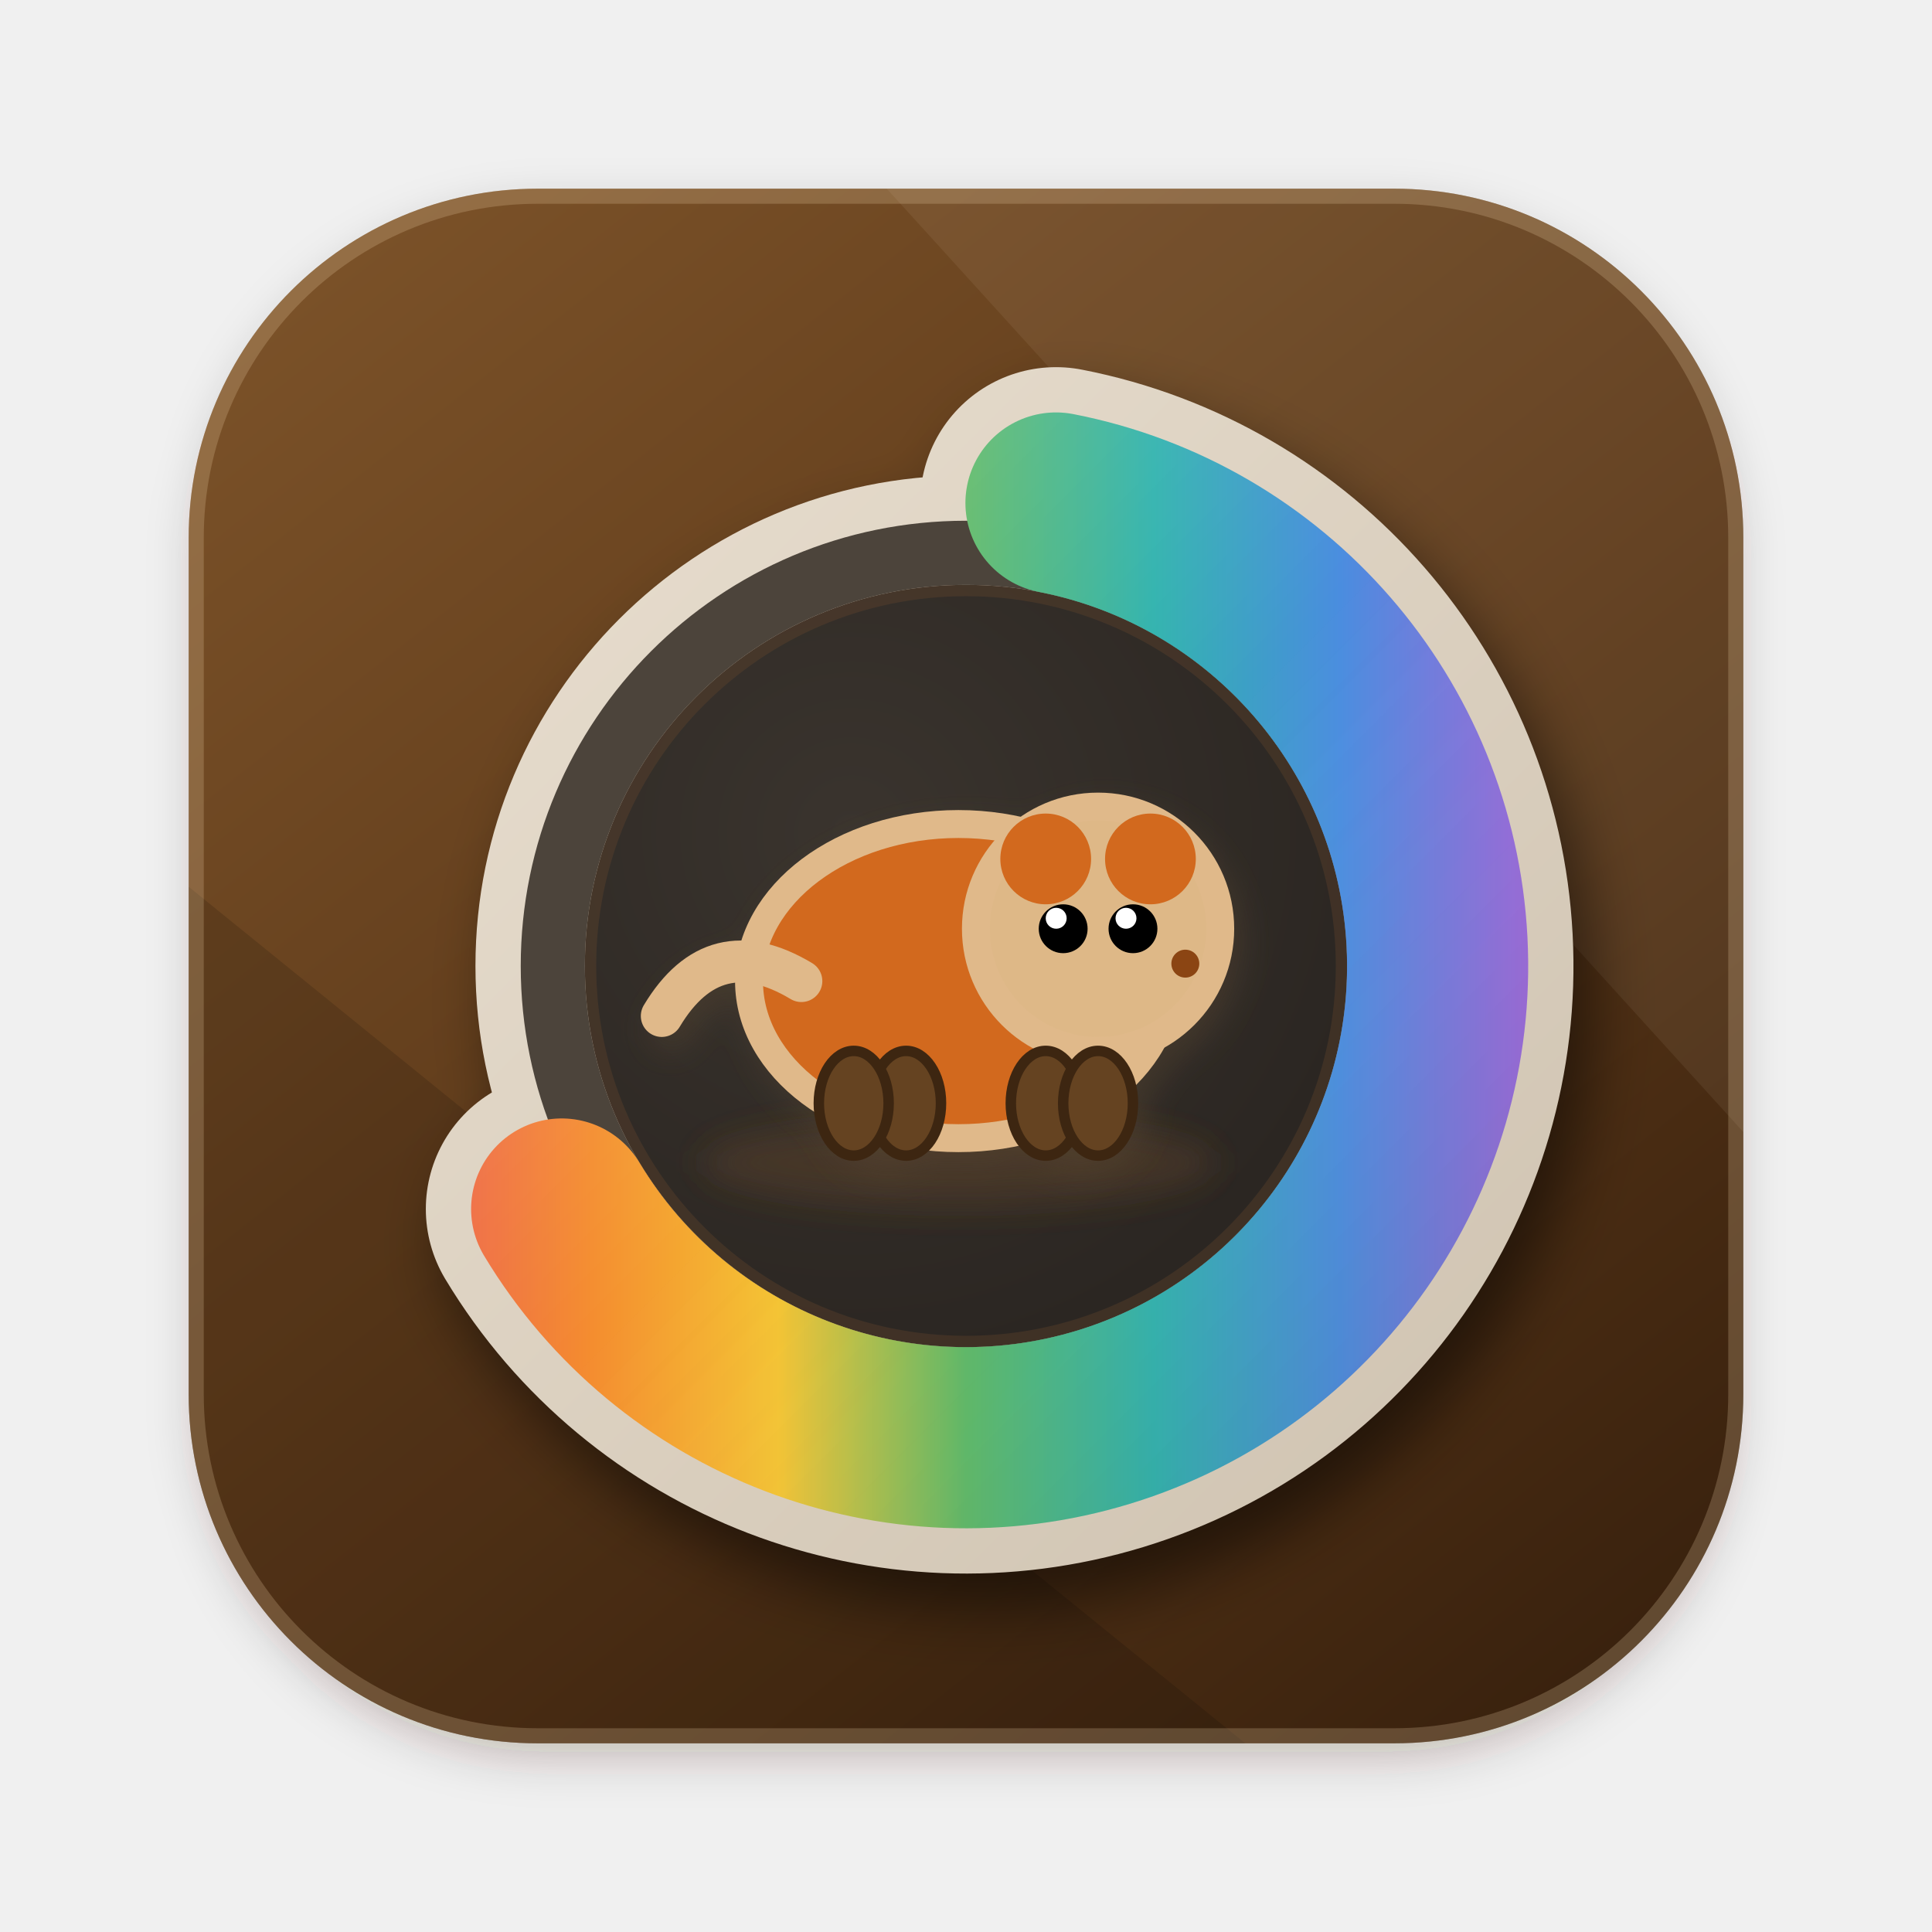
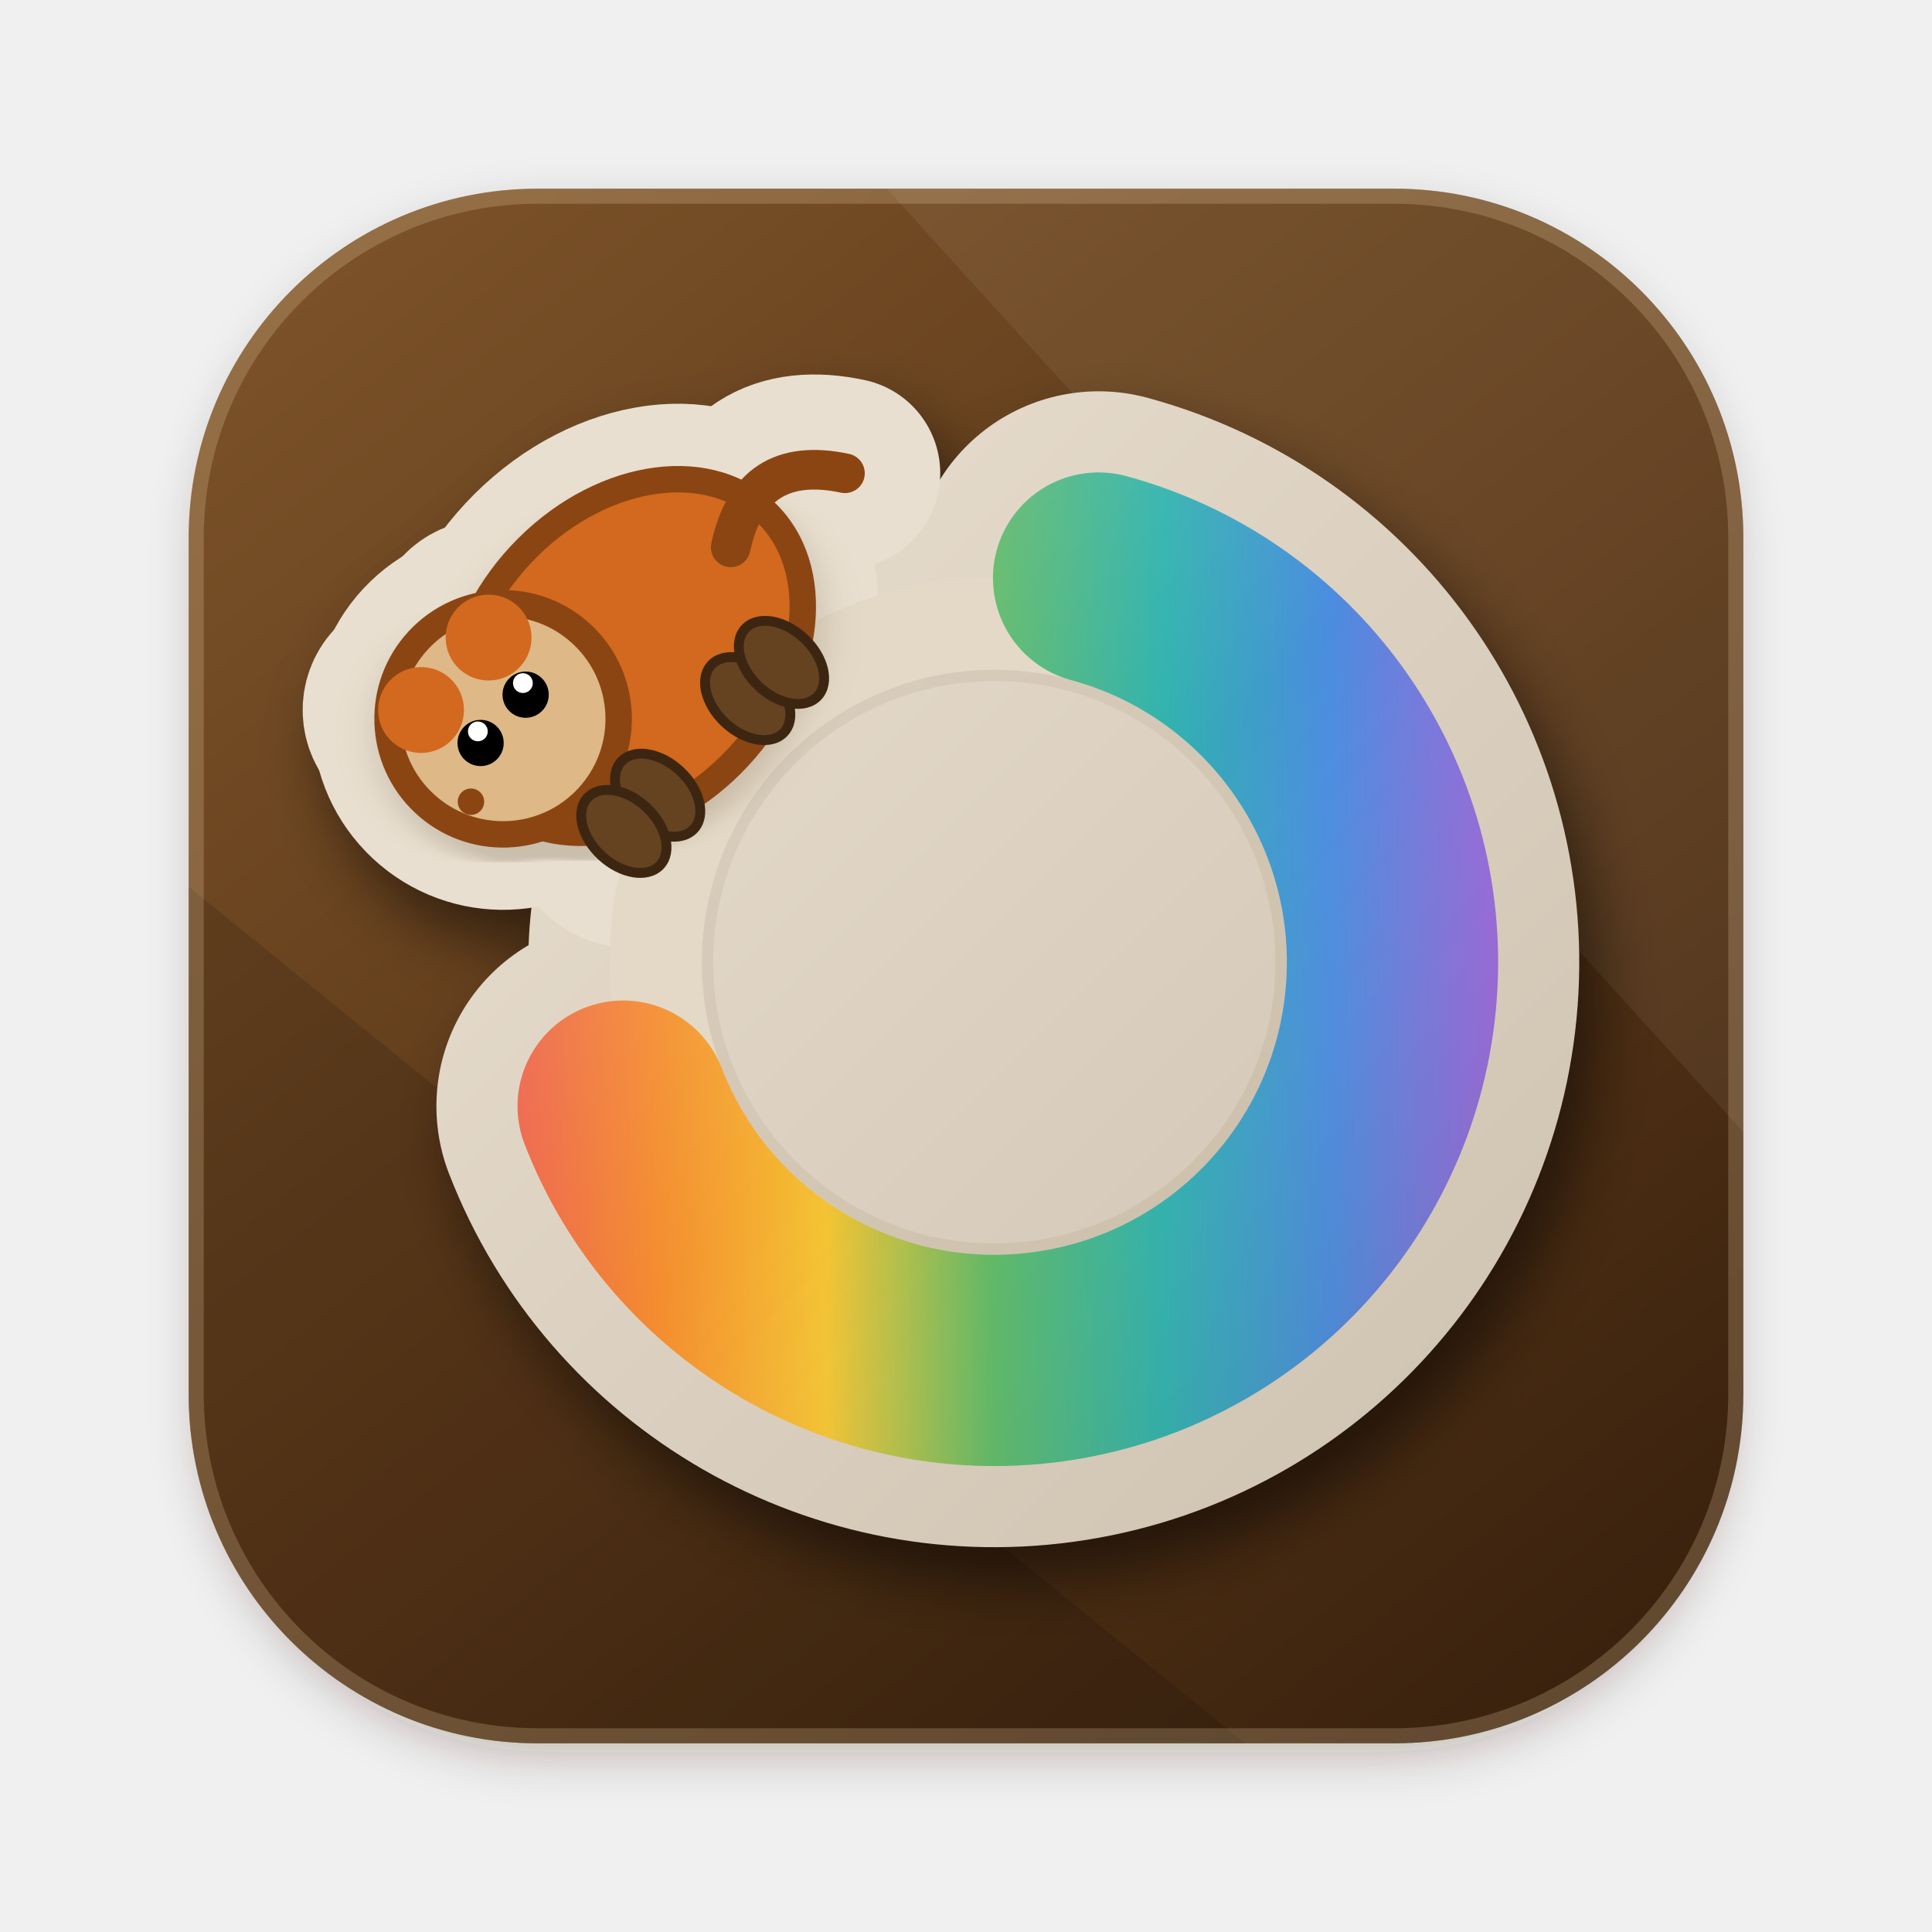
<svg xmlns="http://www.w3.org/2000/svg" viewBox="0 0 1024 1024">
  <defs>
    <linearGradient id="cwd-plate" x1="0.12" y1="0.02" x2="0.88" y2="0.98">
      <stop offset="0" stop-color="#7a5128" />
      <stop offset="0.55" stop-color="#5a3718" />
      <stop offset="1" stop-color="#3a220e" />
    </linearGradient>
    <clipPath id="cwd-clip">
      <rect x="100" y="100" width="824" height="824" rx="185" />
    </clipPath>
    <filter id="cwd-drop" x="-10%" y="-10%" width="120%" height="125%">
      <feGaussianBlur stdDeviation="14" />
    </filter>
    <filter id="cwd-blur" x="-25%" y="-25%" width="150%" height="150%">
      <feGaussianBlur stdDeviation="16" />
    </filter>
-     <filter id="cwd-soft" x="-30%" y="-100%" width="160%" height="300%">
-       <feGaussianBlur stdDeviation="9" />
-     </filter>
    <filter id="cwd-hsoft" x="-30%" y="-40%" width="160%" height="180%">
      <feGaussianBlur stdDeviation="0.45" />
    </filter>
-     <linearGradient id="cwd-sticker" x1="214" y1="214" x2="810" y2="810" gradientUnits="userSpaceOnUse">
+     <linearGradient id="cwd-sticker" x1="260" y1="243" x2="794" y2="777" gradientUnits="userSpaceOnUse">
      <stop offset="0" stop-color="#e9dfd0" />
      <stop offset="1" stop-color="#cfc3b1" />
    </linearGradient>
-     <radialGradient id="cwd-face" cx="451.4" cy="441.3" r="282.8" gradientUnits="userSpaceOnUse">
-       <stop offset="0" stop-color="#3a342e" />
-       <stop offset="1" stop-color="#2b2622" />
+     <radialGradient id="cwd-face" cx="480.5" cy="455.8" r="217" gradientUnits="userSpaceOnUse">
+       <stop offset="0" stop-color="#e9dfd0" />
+       <stop offset="1" stop-color="#cfc3b1" />
    </radialGradient>
-     <linearGradient id="cwd-band" x1="214" y1="0" x2="810" y2="0" gradientUnits="userSpaceOnUse">
+     <linearGradient id="cwd-band" x1="260" y1="0" x2="794" y2="0" gradientUnits="userSpaceOnUse">
      <stop offset="0%" stop-color="#ec5a4b" />
      <stop offset="16.7%" stop-color="#f48d2f" />
      <stop offset="33.3%" stop-color="#f4c332" />
      <stop offset="50%" stop-color="#5cb866" />
      <stop offset="66.7%" stop-color="#2fb2ad" />
      <stop offset="83.3%" stop-color="#4a8ddf" />
      <stop offset="100%" stop-color="#9868d8" />
    </linearGradient>
-     <linearGradient id="cwd-bandlit" x1="214" y1="214" x2="810" y2="810" gradientUnits="userSpaceOnUse">
+     <linearGradient id="cwd-bandlit" x1="260" y1="243" x2="794" y2="777" gradientUnits="userSpaceOnUse">
      <stop offset="0" stop-color="#fff" stop-opacity="0.22" />
      <stop offset="0.5" stop-color="#fff" stop-opacity="0" />
      <stop offset="1" stop-color="#2a1204" stop-opacity="0.12" />
    </linearGradient>
  </defs>
  <rect x="108" y="114" width="808" height="814" rx="182" fill="#3b2410" fill-opacity="0.3" filter="url(#cwd-drop)" />
  <g clip-path="url(#cwd-clip)">
    <rect x="100" y="100" width="824" height="824" fill="url(#cwd-plate)" />
    <path d="M470 100L924 100L924 600Z" fill="#ffe9c8" fill-opacity="0.07" />
    <path d="M100 470L100 924L660 924Z" fill="#000000" fill-opacity="0.14" />
-     <g fill="#000000" opacity="0.5" transform="translate(10 18)" filter="url(#cwd-blur)">
-       <circle cx="512" cy="512" r="260" />
-       <path d="M559.7 266.6A250 250 0 1 1 297.7 640.8" fill="none" stroke="#000000" stroke-width="144" stroke-linecap="round" />
+     <g opacity="0.5" transform="translate(10 18)" filter="url(#cwd-blur)">
+       <circle cx="527" cy="510" r="247" fill="#000000" />
+       <path d="M582.3 306.4A211 211 0 1 1 330.3 586.3" fill="none" stroke="#000000" stroke-width="198" stroke-linecap="round" />
+       <g transform="translate(333.6 347.7) rotate(313) scale(17.5 17.5)">
+         <g fill="#000000" stroke="#000000" stroke-width="4.571" stroke-linejoin="round">
+           <ellipse cx="0" cy="0" rx="6" ry="4.5" />
+           <circle cx="-4" cy="-1.5" r="3.5" />
+           <circle cx="-5.5" cy="-3.5" r="1.3" />
+           <circle cx="-2.5" cy="-3.5" r="1.3" />
+           <ellipse cx="-3.25" cy="3.5" rx="1.9" ry="1.65" />
+           <ellipse cx="2.25" cy="3.5" rx="1.9" ry="1.65" />
+         </g>
+         <path d="M 4.5 0 Q 7 -1.5 8.5 1" fill="none" stroke="#000000" stroke-width="5.771" stroke-linecap="round" />
+       </g>
    </g>
  </g>
  <rect x="104" y="104" width="816" height="816" rx="181" fill="none" stroke="#f3d9ae" stroke-opacity="0.22" stroke-width="8" />
-   <g fill="url(#cwd-sticker)">
-     <circle cx="512" cy="512" r="260" />
-     <path d="M559.7 266.6A250 250 0 1 1 297.7 640.8" fill="none" stroke="url(#cwd-sticker)" stroke-width="144" stroke-linecap="round" />
+   <g>
+     <circle cx="527" cy="510" r="247" fill="url(#cwd-sticker)" />
+     <path d="M582.3 306.4A211 211 0 1 1 330.3 586.3" fill="none" stroke="url(#cwd-sticker)" stroke-width="198" stroke-linecap="round" />
+     <g transform="translate(333.6 347.7) rotate(313) scale(17.5 17.5)">
+       <g fill="url(#cwd-sticker)" stroke="url(#cwd-sticker)" stroke-width="4.571" stroke-linejoin="round">
+         <ellipse cx="0" cy="0" rx="6" ry="4.5" />
+         <circle cx="-4" cy="-1.5" r="3.5" />
+         <circle cx="-5.5" cy="-3.5" r="1.3" />
+         <circle cx="-2.5" cy="-3.5" r="1.3" />
+         <ellipse cx="-3.25" cy="3.5" rx="1.9" ry="1.65" />
+         <ellipse cx="2.25" cy="3.5" rx="1.9" ry="1.65" />
+       </g>
+       <path d="M 4.5 0 Q 7 -1.5 8.5 1" fill="none" stroke="url(#cwd-sticker)" stroke-width="5.771" stroke-linecap="round" />
+     </g>
  </g>
-   <circle cx="512" cy="512" r="219" fill="none" stroke="#4c443b" stroke-width="34" />
-   <circle cx="512" cy="512" r="202" fill="url(#cwd-face)" />
-   <circle cx="512" cy="512" r="199" fill="none" stroke="#6e4c2e" stroke-opacity="0.3" stroke-width="6" />
-   <path d="M559.7 266.6A250 250 0 1 1 297.7 640.8" fill="none" stroke="url(#cwd-band)" stroke-width="96" stroke-linecap="round" />
-   <path d="M559.7 266.6A250 250 0 1 1 297.7 640.8" fill="none" stroke="url(#cwd-bandlit)" stroke-width="96" stroke-linecap="round" />
-   <ellipse cx="508" cy="616.2" rx="136.9" ry="24.1" fill="#6b4a26" fill-opacity="0.35" filter="url(#cwd-soft)" />
-   <g transform="translate(508 520) scale(-18.5 18.5)">
-     <g transform="translate(-0.25 0.4)" fill="#5b4a32" opacity="0.4" filter="url(#cwd-hsoft)">
+   <circle cx="527" cy="510" r="179.5" fill="none" stroke="#e4d9c6" stroke-width="49" />
+   <circle cx="527" cy="510" r="155" fill="url(#cwd-sticker)" />
+   <circle cx="527" cy="510" r="152" fill="none" stroke="#6e4c2e" stroke-opacity="0.08" stroke-width="6" />
+   <path d="M582.3 306.4A211 211 0 1 1 330.3 586.3" fill="none" stroke="url(#cwd-band)" stroke-width="112" stroke-linecap="round" />
+   <path d="M582.3 306.4A211 211 0 1 1 330.3 586.3" fill="none" stroke="url(#cwd-bandlit)" stroke-width="112" stroke-linecap="round" />
+   <g transform="translate(333.6 347.7) rotate(313) scale(17.5 17.5)">
+     <g transform="translate(-0.25 0.4)" fill="#5b4a32" opacity="0.22" filter="url(#cwd-hsoft)">
      <ellipse cx="0" cy="0" rx="6.4" ry="4.9" />
      <circle cx="-4" cy="-1.5" r="3.9" />
-       <ellipse cx="-3.25" cy="3.5" rx="1.9" ry="1.65" />
-       <ellipse cx="2.25" cy="3.5" rx="1.9" ry="1.65" />
-       <path d="M 4.5 0 Q 7 -1.5 8.5 1" stroke="#5b4a32" stroke-width="1.2" fill="none" stroke-linecap="round" />
    </g>
-     <ellipse cx="0" cy="0" rx="6" ry="4.5" fill="#D2691E" stroke="#e0b98a" stroke-width="0.8" />
-     <circle cx="-4" cy="-1.5" r="3.5" fill="#DEB887" stroke="#e0b98a" stroke-width="0.8" />
+     <ellipse cx="0" cy="0" rx="6" ry="4.5" fill="#D2691E" stroke="#8B4513" stroke-width="0.8" />
+     <circle cx="-4" cy="-1.5" r="3.5" fill="#DEB887" stroke="#8B4513" stroke-width="0.8" />
    <circle cx="-5.5" cy="-3.5" r="1.3" fill="#D2691E" />
    <circle cx="-2.5" cy="-3.5" r="1.3" fill="#D2691E" />
    <circle cx="-5" cy="-1.5" r="0.7" fill="#000" />
    <circle cx="-3" cy="-1.5" r="0.7" fill="#000" />
    <circle cx="-4.8" cy="-1.8" r="0.3" fill="#fff" />
    <circle cx="-2.8" cy="-1.8" r="0.3" fill="#fff" />
    <circle cx="-6.5" cy="-0.5" r="0.4" fill="#8B4513" />
    <g>
      <ellipse cx="-2.5" cy="3.5" rx="1" ry="1.5" fill="#654321" stroke="#3D2611" stroke-width="0.3" />
      <ellipse cx="-4" cy="3.5" rx="1" ry="1.5" fill="#654321" stroke="#3D2611" stroke-width="0.3" />
      <ellipse cx="1.5" cy="3.5" rx="1" ry="1.5" fill="#654321" stroke="#3D2611" stroke-width="0.3" />
      <ellipse cx="3" cy="3.5" rx="1" ry="1.5" fill="#654321" stroke="#3D2611" stroke-width="0.3" />
    </g>
-     <path d="M 4.5 0 Q 7 -1.5 8.5 1" stroke="#e0b98a" stroke-width="1.2" fill="none" stroke-linecap="round" />
+     <path d="M 4.5 0 Q 7 -1.5 8.5 1" stroke="#8B4513" stroke-width="1.2" fill="none" stroke-linecap="round" />
  </g>
</svg>
